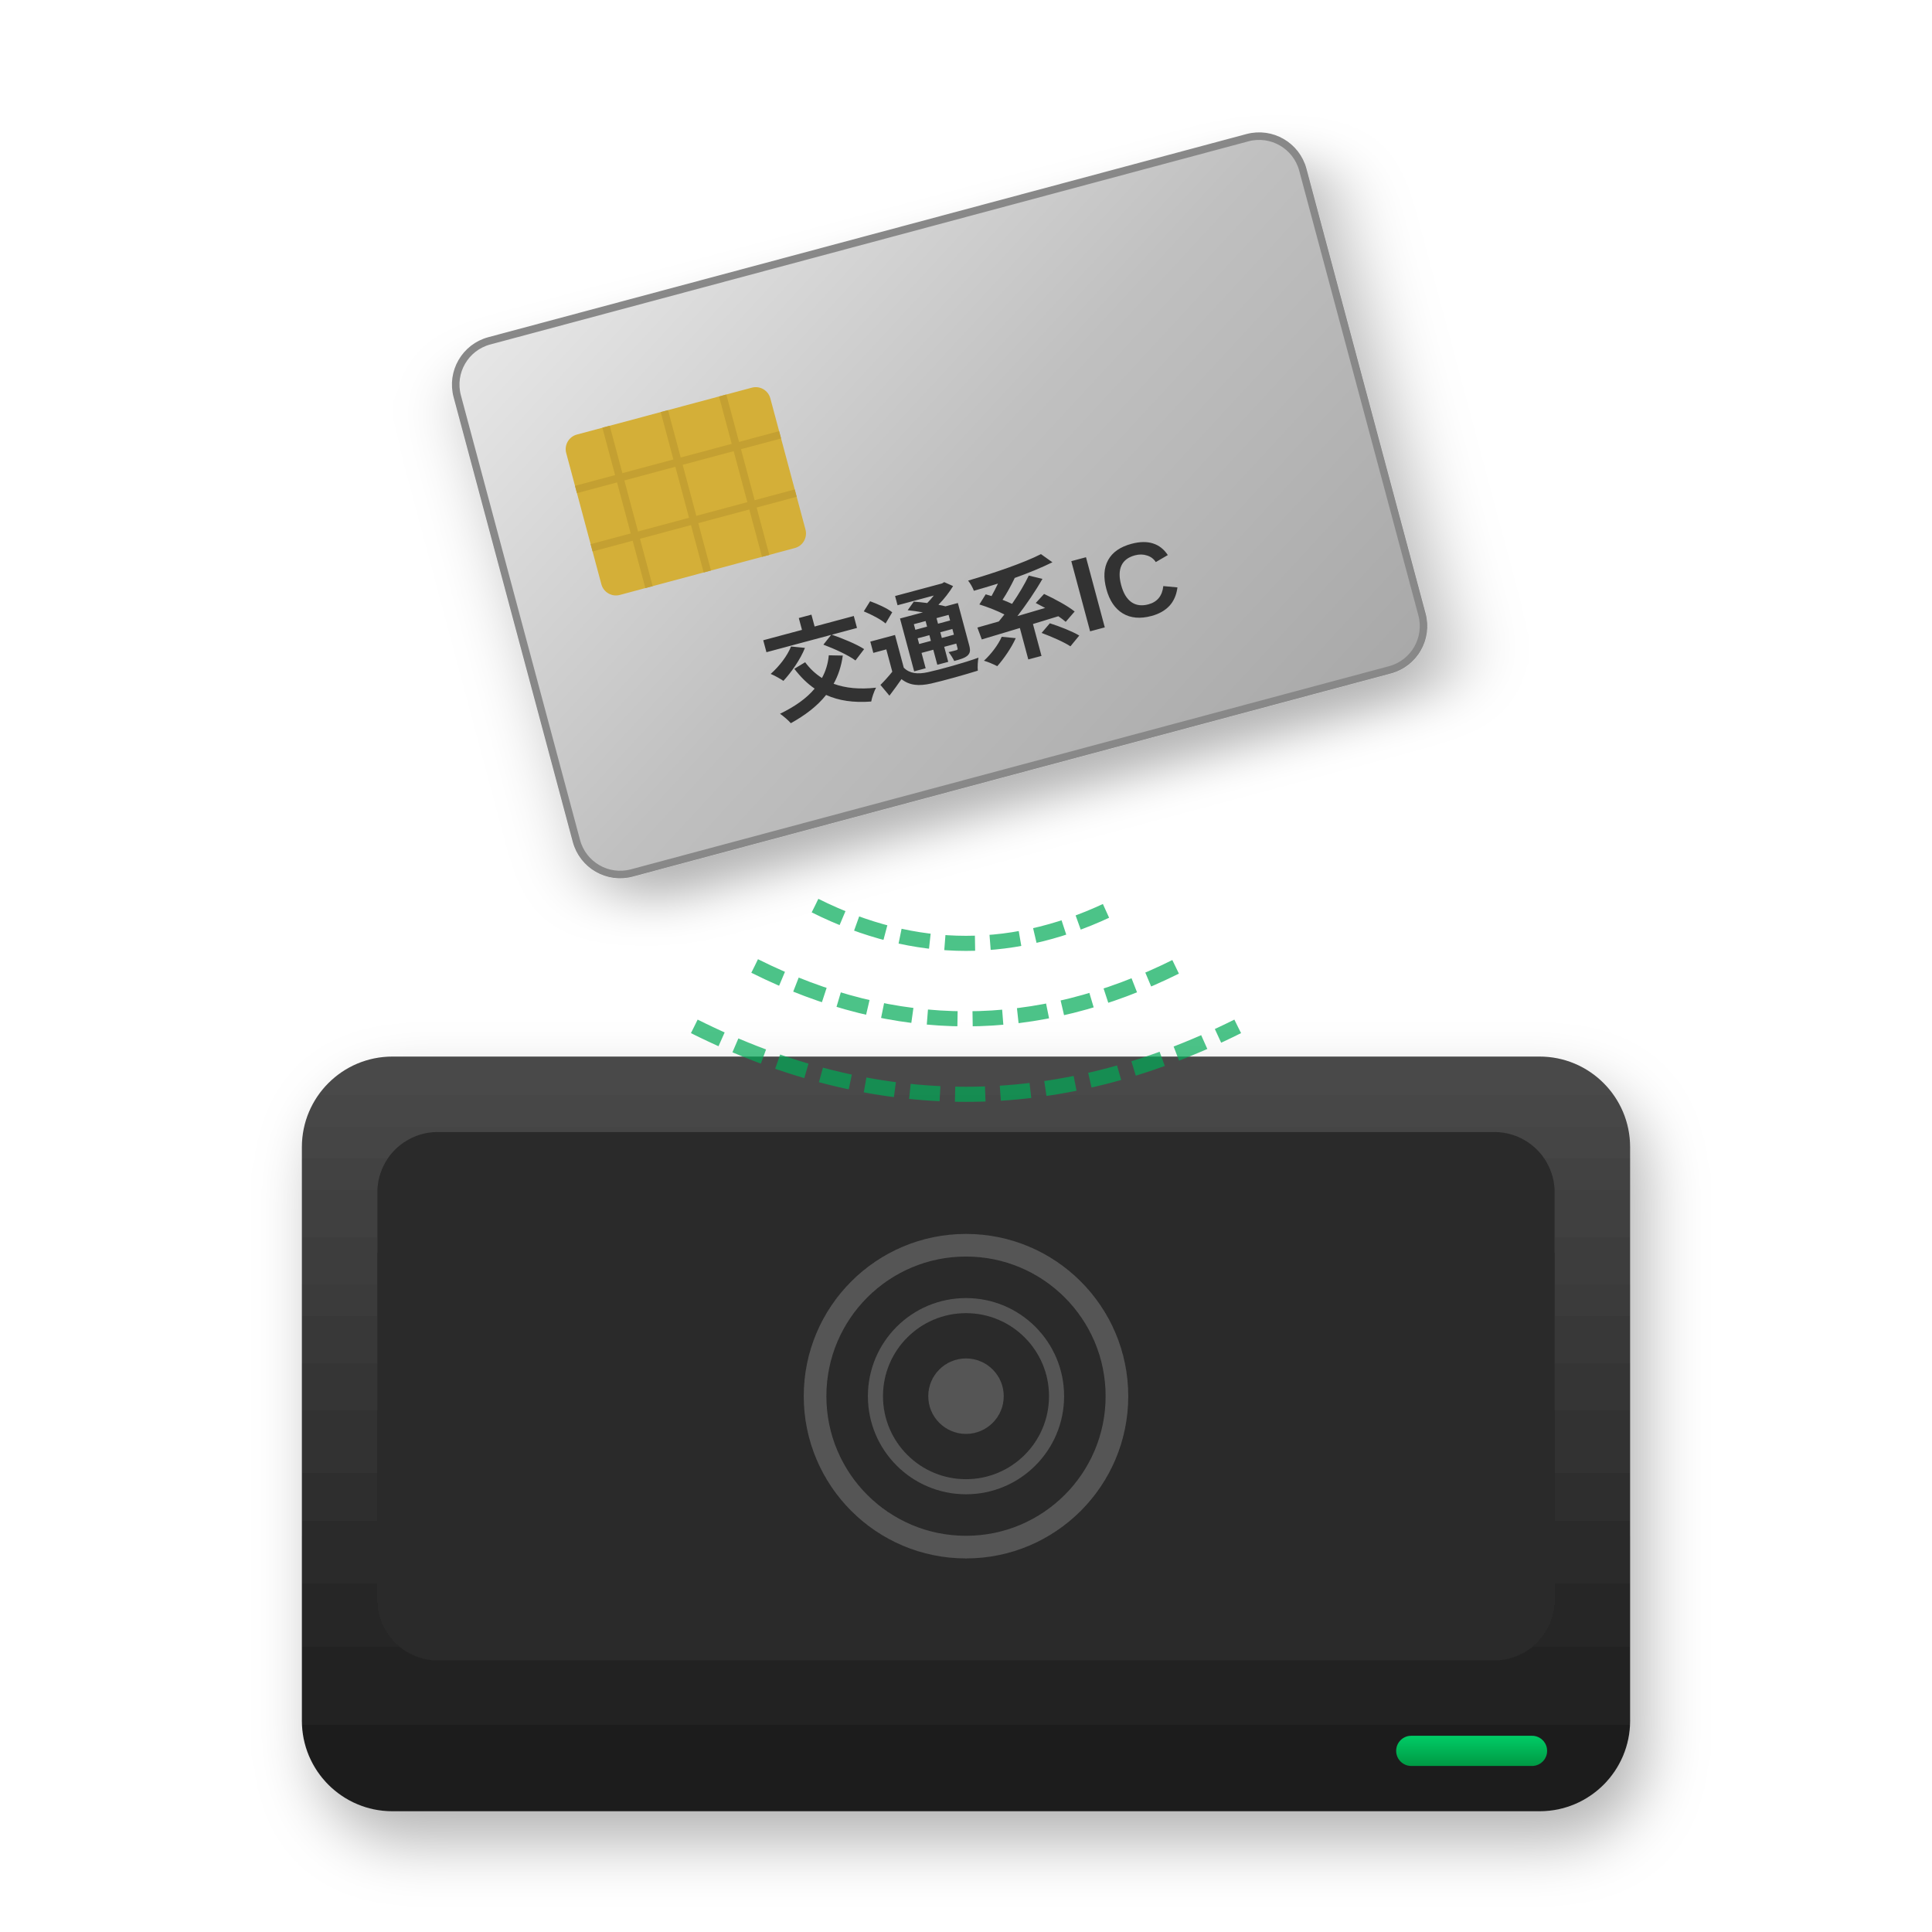
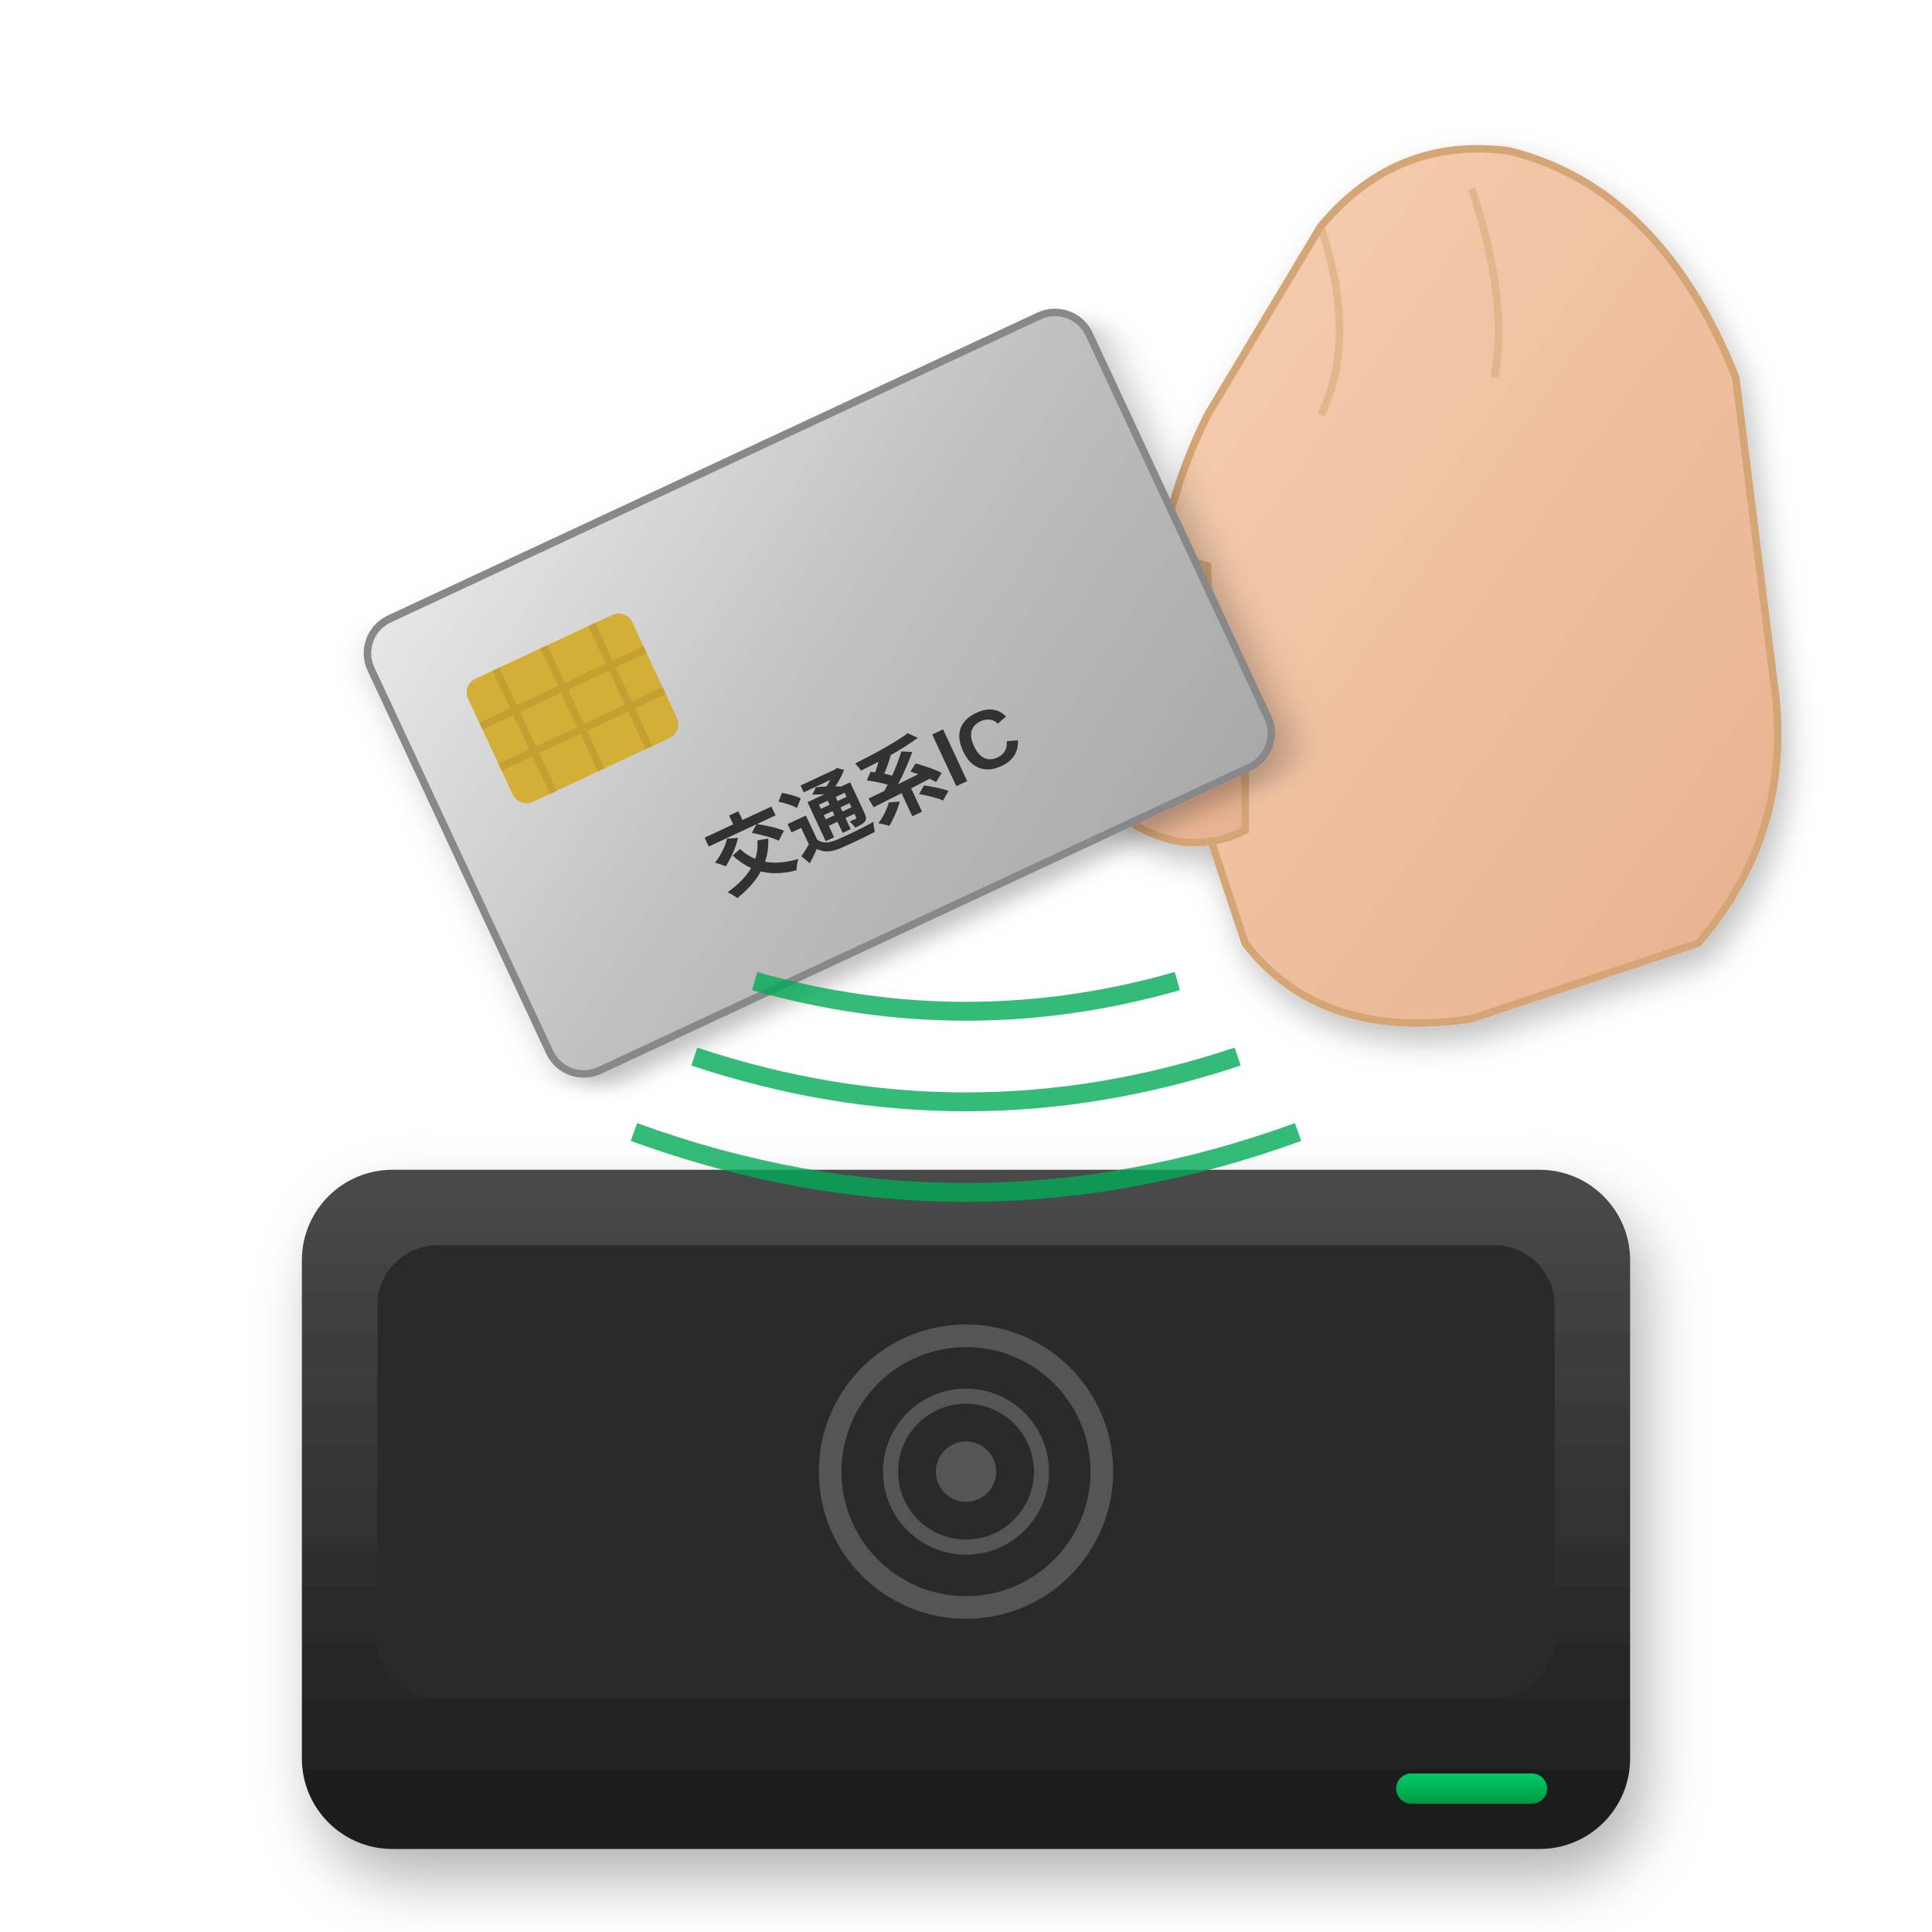
<svg xmlns="http://www.w3.org/2000/svg" viewBox="0 0 256 256" width="256" height="256">
  <defs>
    <linearGradient id="readerGradient" x1="0%" y1="0%" x2="0%" y2="100%">
      <stop offset="0%" style="stop-color:#4a4a4a" />
      <stop offset="100%" style="stop-color:#1a1a1a" />
    </linearGradient>
    <linearGradient id="cardGradient" x1="0%" y1="0%" x2="100%" y2="100%">
      <stop offset="0%" style="stop-color:#e8e8e8" />
      <stop offset="50%" style="stop-color:#c0c0c0" />
      <stop offset="100%" style="stop-color:#a8a8a8" />
    </linearGradient>
    <linearGradient id="screenGradient" x1="0%" y1="0%" x2="0%" y2="100%">
      <stop offset="0%" style="stop-color:#00cc66" />
      <stop offset="100%" style="stop-color:#009944" />
    </linearGradient>
+     <linearGradient id="skinGradient" x1="0%" y1="0%" x2="100%" y2="100%">
+       <stop offset="0%" style="stop-color:#f5d0b0" />
+       <stop offset="100%" style="stop-color:#e8b090" />
+     </linearGradient>
    <filter id="shadow" x="-20%" y="-20%" width="140%" height="140%">
      <feDropShadow dx="2" dy="4" stdDeviation="4" flood-opacity="0.3" />
+     </filter>
+     <filter id="cardShadow" x="-20%" y="-20%" width="140%" height="140%">
+       <feDropShadow dx="1" dy="2" stdDeviation="2" flood-opacity="0.25" />
    </filter>
  </defs>
  <rect width="256" height="256" fill="none" />
  <g filter="url(#shadow)">
-     <rect x="40" y="140" width="176" height="100" rx="12" ry="12" fill="url(#readerGradient)" />
-     <rect x="50" y="150" width="156" height="70" rx="8" ry="8" fill="#2a2a2a" />
-     <circle cx="128" cy="185" r="20" fill="none" stroke="#555" stroke-width="3" />
-     <circle cx="128" cy="185" r="12" fill="none" stroke="#555" stroke-width="2" />
-     <circle cx="128" cy="185" r="5" fill="#555" />
-     <rect x="185" y="230" width="20" height="4" rx="2" fill="url(#screenGradient)" />
+     <rect x="40" y="155" width="176" height="90" rx="12" ry="12" fill="url(#readerGradient)" />
+     <rect x="50" y="165" width="156" height="60" rx="8" ry="8" fill="#2a2a2a" />
+     <circle cx="128" cy="195" r="18" fill="none" stroke="#555" stroke-width="3" />
+     <circle cx="128" cy="195" r="10" fill="none" stroke="#555" stroke-width="2" />
+     <circle cx="128" cy="195" r="4" fill="#555" />
+     <rect x="185" y="235" width="20" height="4" rx="2" fill="url(#screenGradient)" />
  </g>
-   <g filter="url(#shadow)" transform="rotate(-15, 128, 80)">
-     <rect x="70" y="30" width="116" height="73" rx="6" ry="6" fill="url(#cardGradient)" stroke="#888" stroke-width="1" />
-     <rect x="82" y="45" width="28" height="22" rx="2" ry="2" fill="#d4af37" />
-     <line x1="88" y1="45" x2="88" y2="67" stroke="#c4a030" stroke-width="1" />
-     <line x1="96" y1="45" x2="96" y2="67" stroke="#c4a030" stroke-width="1" />
-     <line x1="104" y1="45" x2="104" y2="67" stroke="#c4a030" stroke-width="1" />
-     <line x1="82" y1="52" x2="110" y2="52" stroke="#c4a030" stroke-width="1" />
-     <line x1="82" y1="60" x2="110" y2="60" stroke="#c4a030" stroke-width="1" />
-     <text x="128" y="88" font-family="Arial, sans-serif" font-size="14" font-weight="bold" fill="#333" text-anchor="middle">交通系IC</text>
+   <g filter="url(#cardShadow)">
+     <path d="M 200 20              Q 220 25, 230 50              L 235 90              Q 238 110, 225 125              L 195 135              Q 175 138, 165 125              L 155 95              Q 150 75, 160 55              L 175 30              Q 185 18, 200 20 Z" fill="url(#skinGradient)" stroke="#d4a574" stroke-width="1" />
+     <path d="M 160 75              Q 145 70, 140 80              Q 135 95, 145 105              Q 155 115, 165 110              L 165 95              Q 160 85, 160 75 Z" fill="url(#skinGradient)" stroke="#d4a574" stroke-width="1" />
+     <path d="M 175 30 Q 180 45, 175 55" fill="none" stroke="#d4a574" stroke-width="1" opacity="0.5" />
+     <path d="M 195 25 Q 200 40, 198 50" fill="none" stroke="#d4a574" stroke-width="1" opacity="0.5" />
  </g>
-   <g stroke="#00aa55" fill="none" stroke-width="2" opacity="0.7">
-     <path d="M 108 120 Q 128 130, 148 120" stroke-dasharray="4,2" />
-     <path d="M 100 128 Q 128 142, 156 128" stroke-dasharray="4,2" />
-     <path d="M 92 136 Q 128 154, 164 136" stroke-dasharray="4,2" />
+   <g filter="url(#cardShadow)" transform="rotate(-25, 128, 85)">
+     <rect x="55" y="50" width="105" height="66" rx="5" ry="5" fill="url(#cardGradient)" stroke="#888" stroke-width="1" />
+     <rect x="65" y="62" width="24" height="18" rx="2" ry="2" fill="#d4af37" />
+     <line x1="70" y1="62" x2="70" y2="80" stroke="#c4a030" stroke-width="1" />
+     <line x1="77" y1="62" x2="77" y2="80" stroke="#c4a030" stroke-width="1" />
+     <line x1="84" y1="62" x2="84" y2="80" stroke="#c4a030" stroke-width="1" />
+     <line x1="65" y1="68" x2="89" y2="68" stroke="#c4a030" stroke-width="1" />
+     <line x1="65" y1="74" x2="89" y2="74" stroke="#c4a030" stroke-width="1" />
+     <text x="107" y="102" font-family="Arial, sans-serif" font-size="11" font-weight="bold" fill="#333" text-anchor="middle">交通系IC</text>
+   </g>
+   <g stroke="#00aa55" fill="none" stroke-width="2.5" opacity="0.8">
+     <path d="M 100 130 Q 128 138, 156 130" />
+     <path d="M 92 140 Q 128 152, 164 140" />
+     <path d="M 84 150 Q 128 166, 172 150" />
  </g>
</svg>
